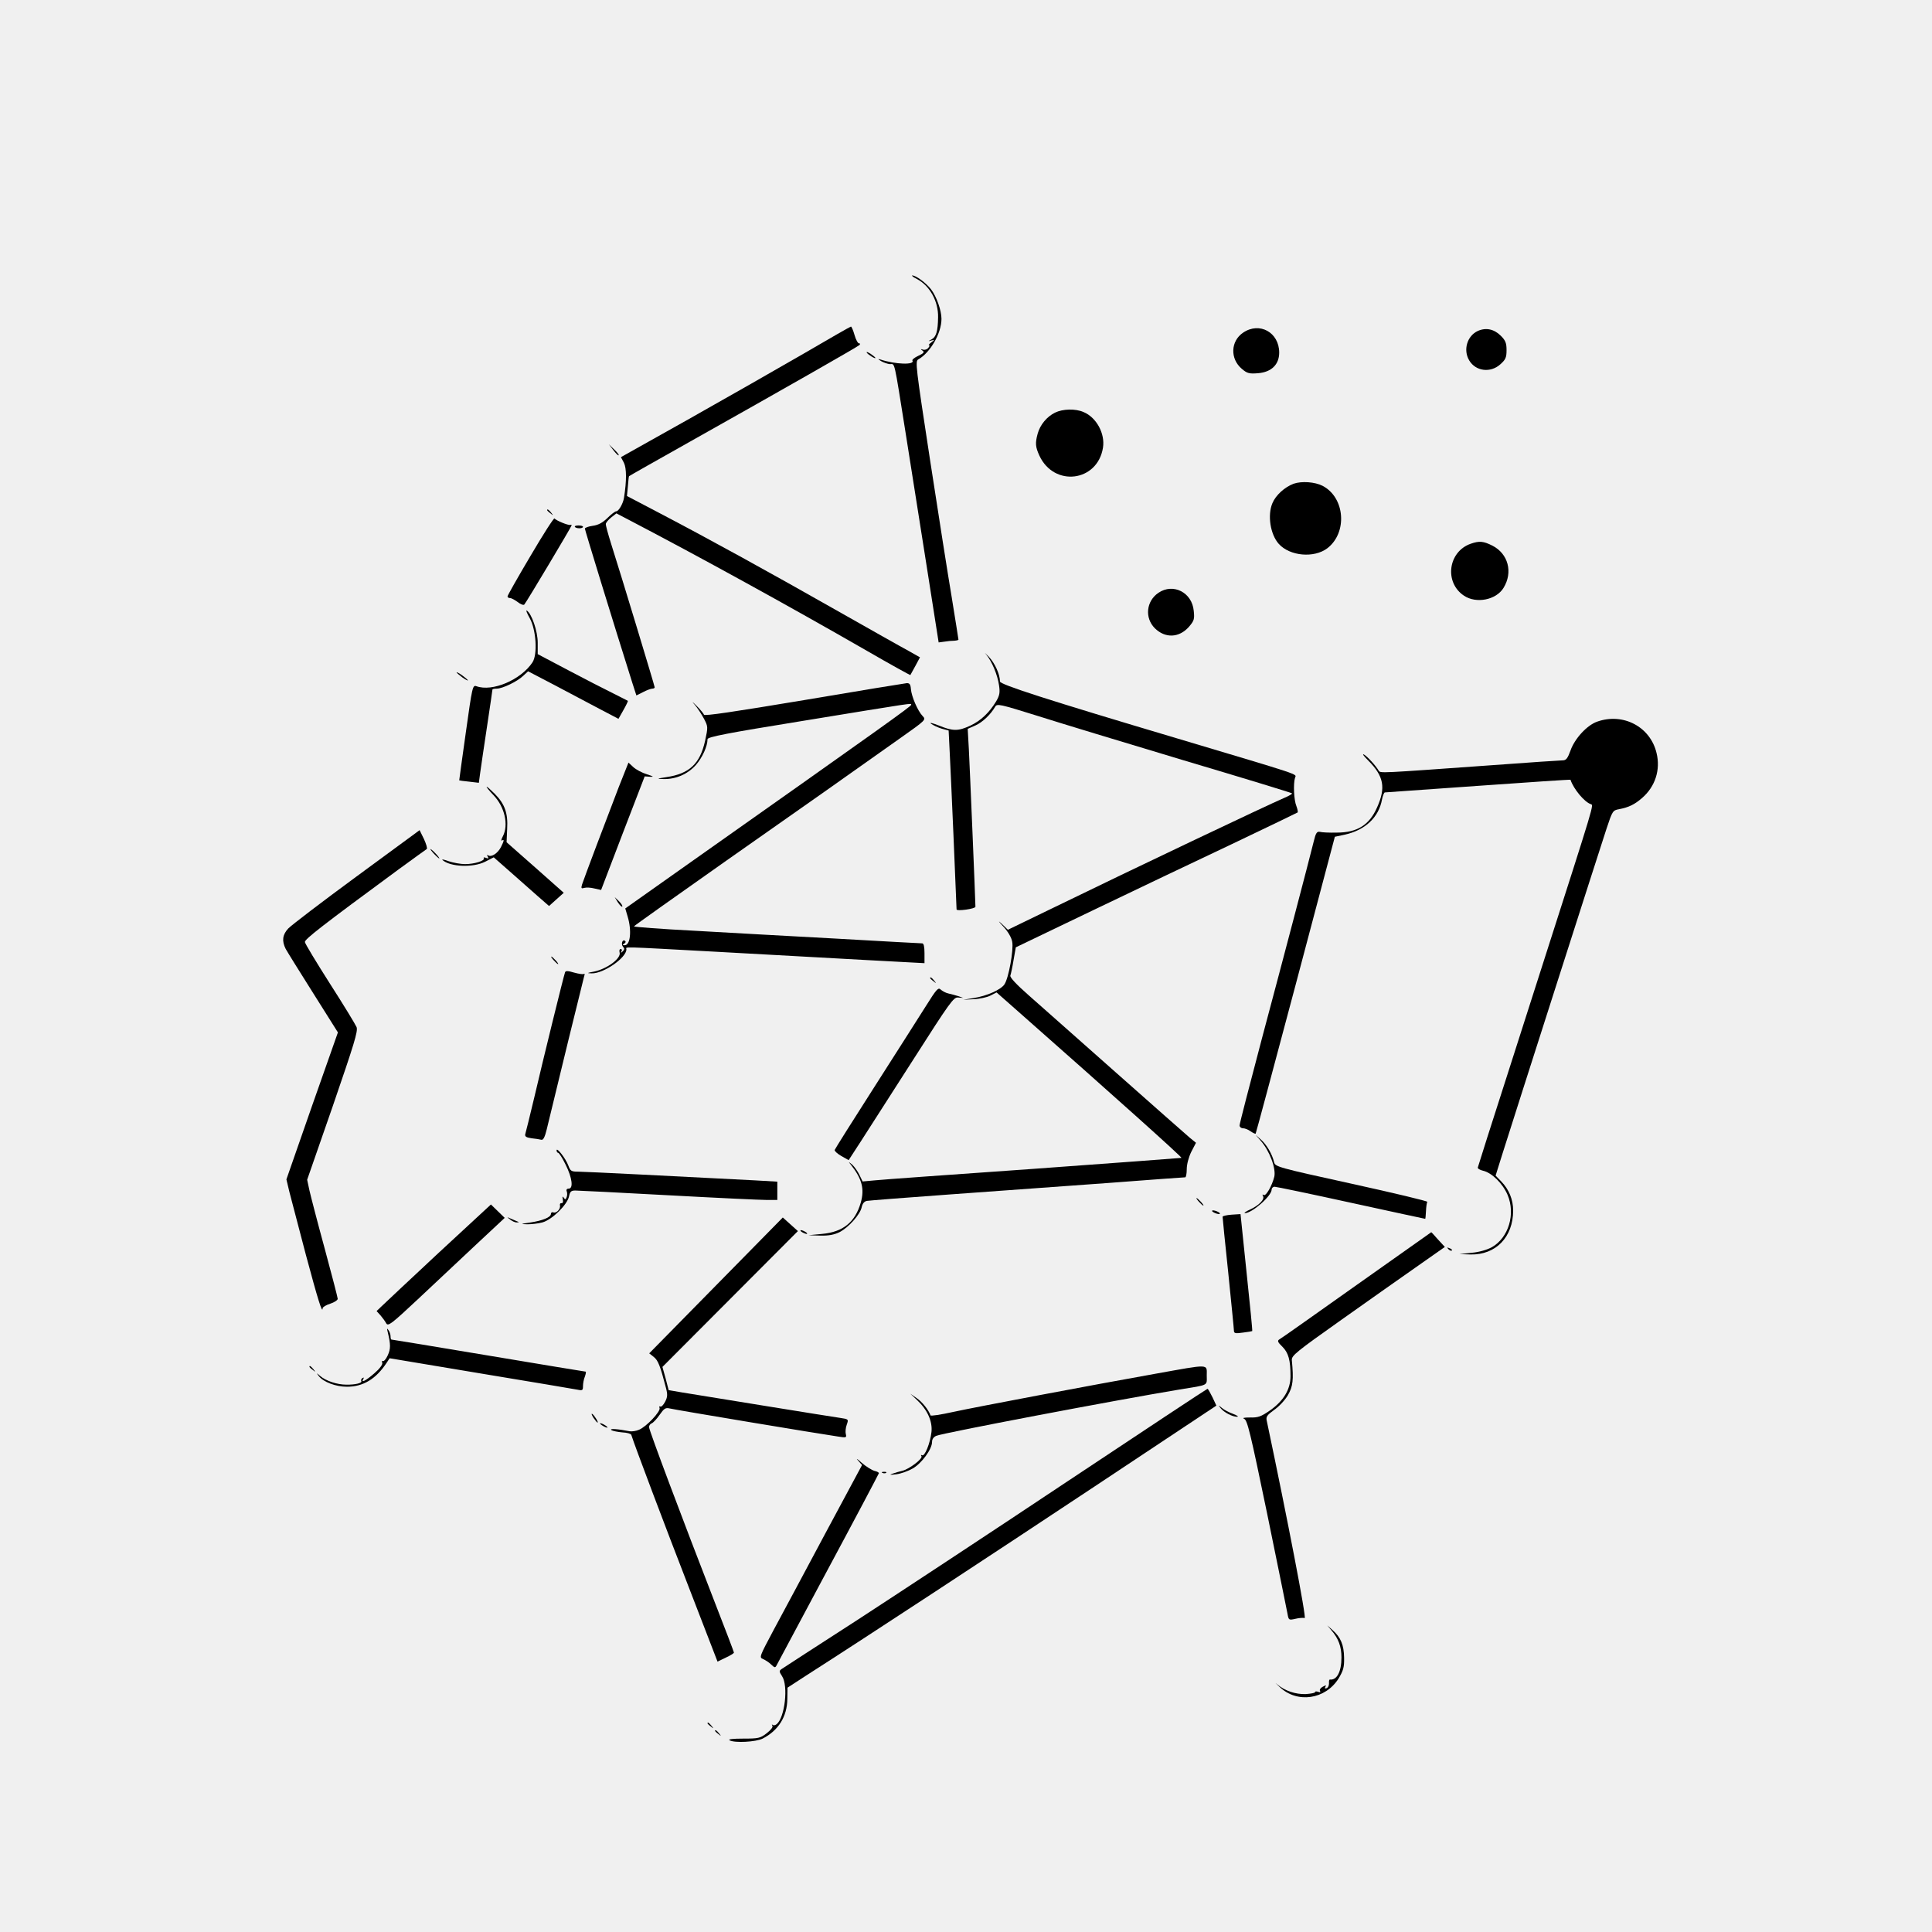
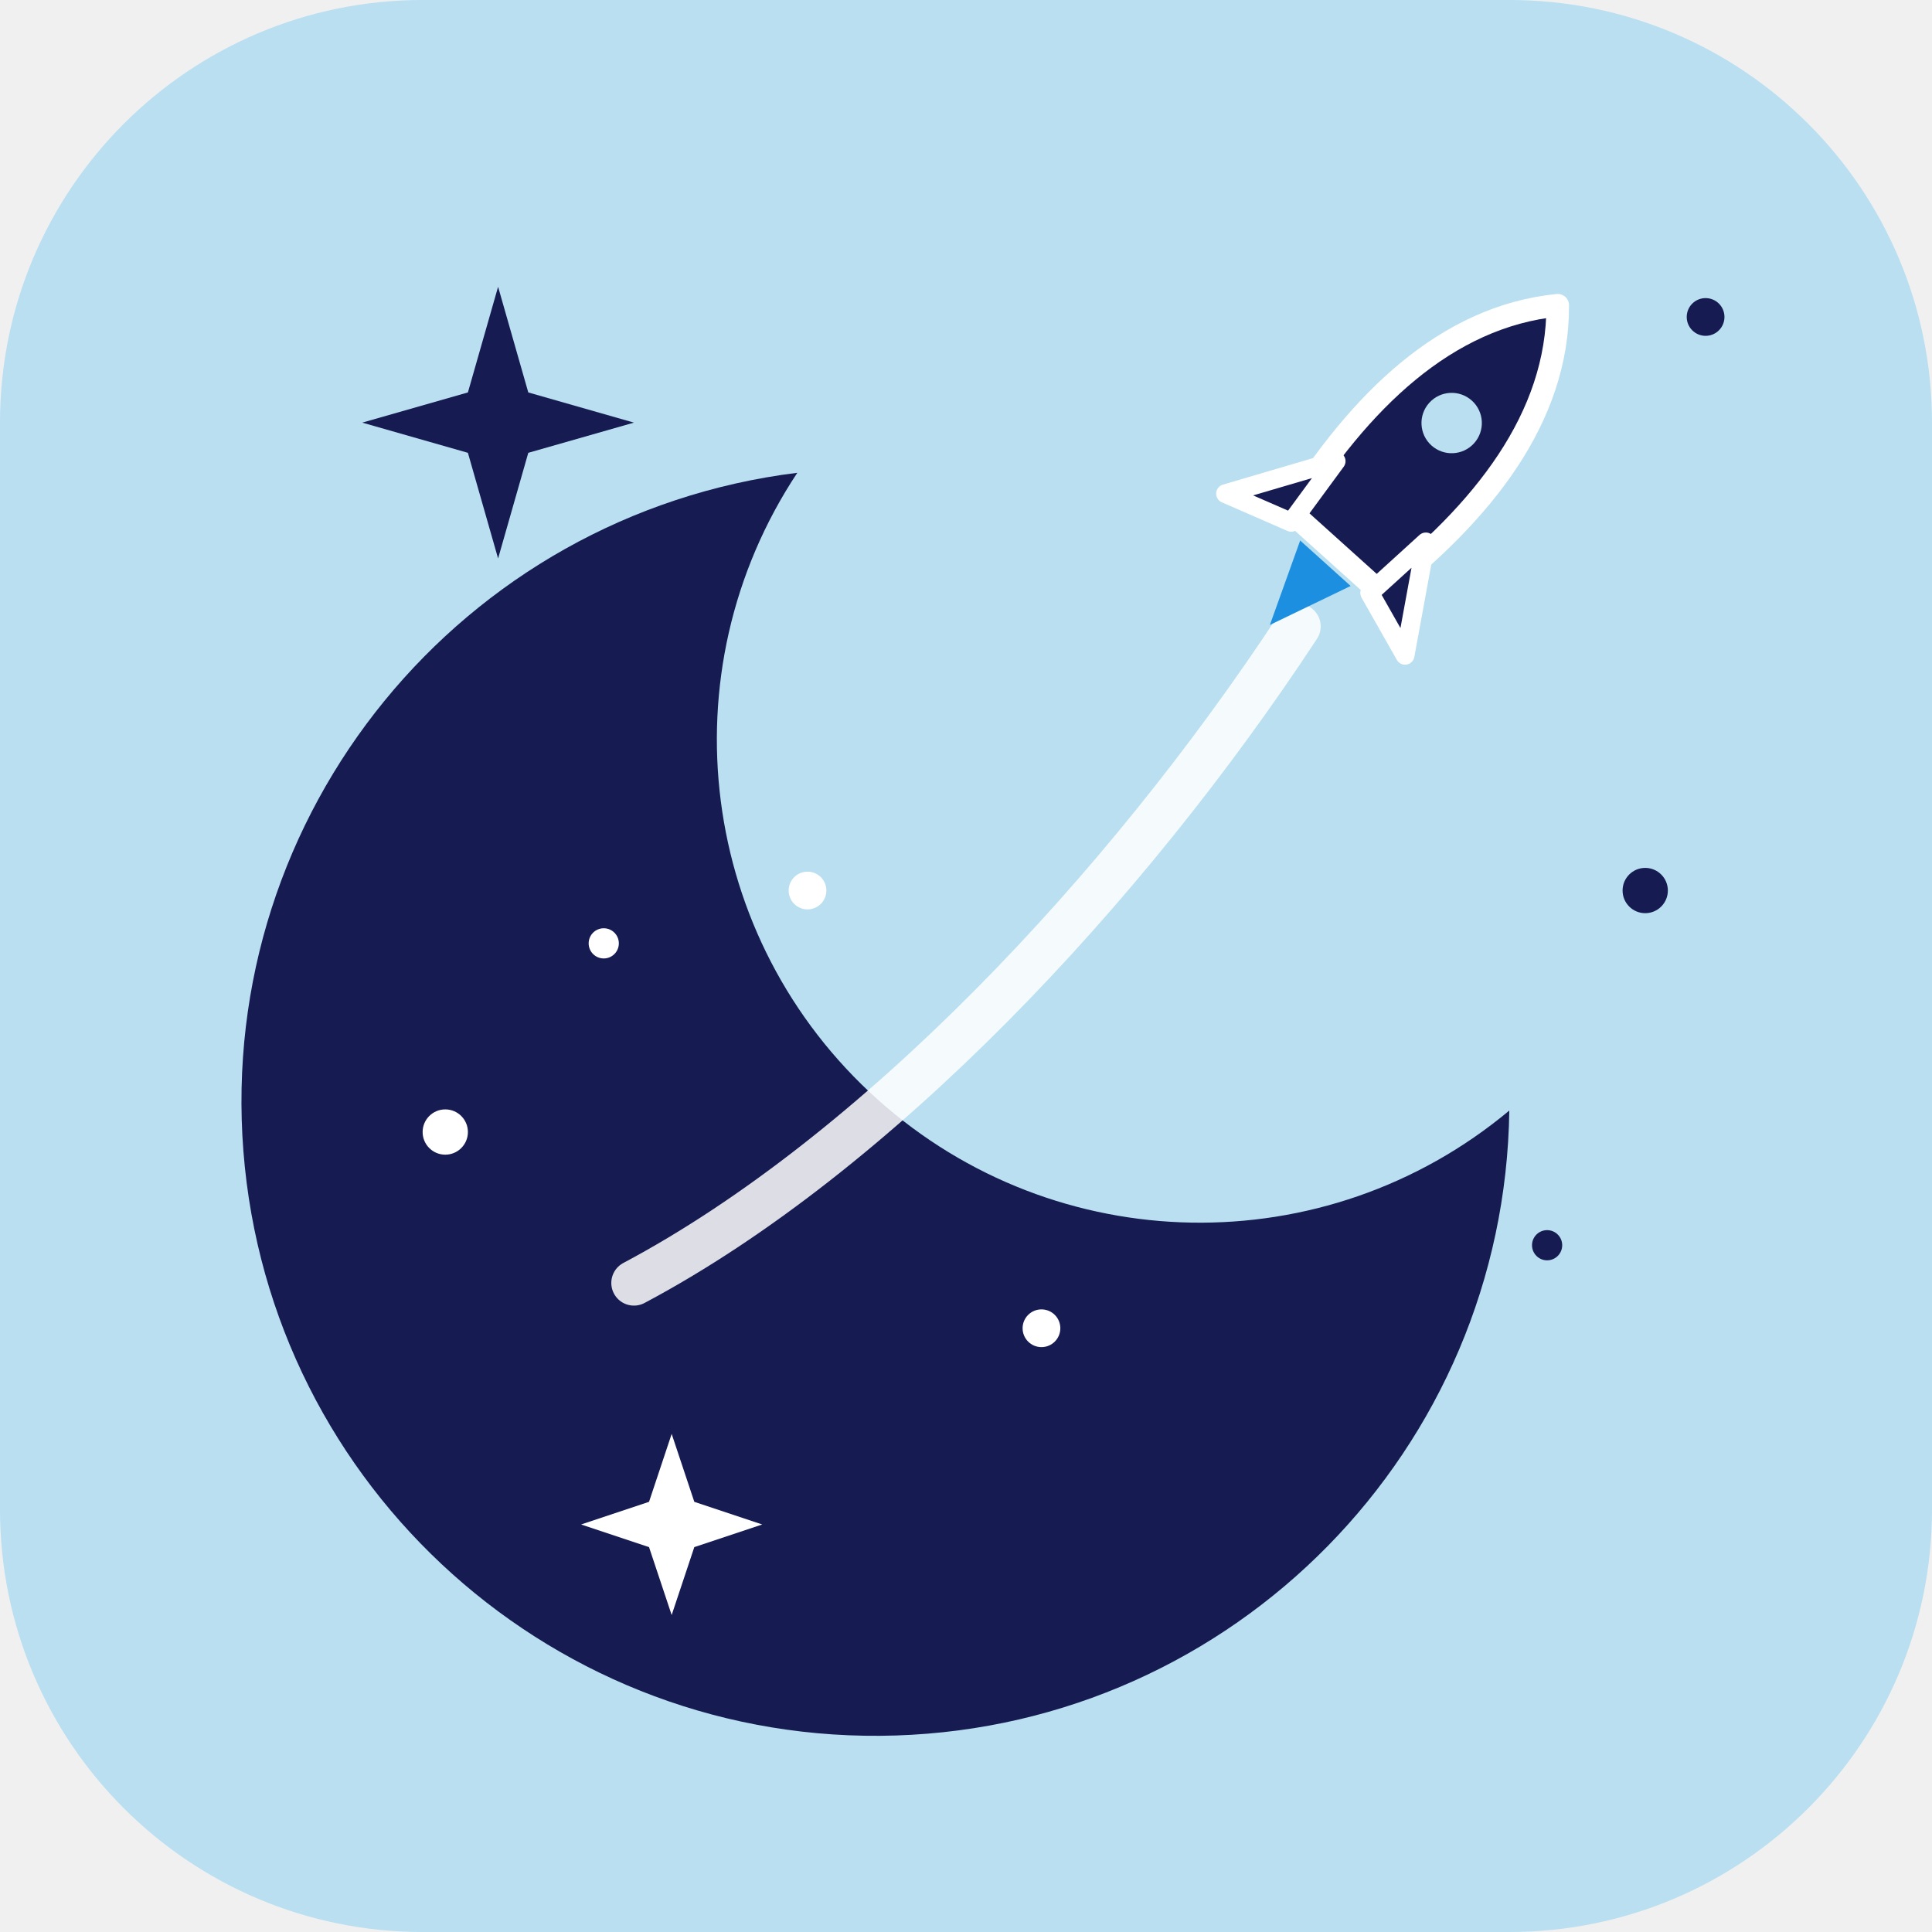
- <svg xmlns="http://www.w3.org/2000/svg" version="1.0" width="1024pt" height="1024pt" viewBox="0 0 1024 1024" preserveAspectRatio="xMidYMid meet">
-   <g transform="translate(0,1024) scale(0.1,-0.1)" fill="#000000" stroke="none">
-     <path d="M4862 8760 c67 -36 112 -118 110 -202 -1 -74 -10 -104 -35 -117 -19 -10 -19 -11 -2 -6 20 5 20 5 1 -10 -11 -8 -16 -15 -12 -15 5 0 3 -6 -4 -14 -6 -8 -19 -12 -28 -9 -14 4 -14 3 -3 -5 12 -8 8 -14 -22 -28 -20 -9 -34 -21 -31 -25 15 -24 -90 -21 -171 6 -14 4 -12 2 5 -9 14 -8 35 -15 47 -16 27 0 20 31 83 -365 28 -176 79 -498 113 -715 l62 -395 30 4 c17 3 40 5 53 5 12 1 22 3 22 6 0 3 -16 102 -35 220 -20 118 -72 449 -116 735 -75 490 -79 521 -62 530 64 36 123 139 123 215 0 44 -26 118 -55 156 -27 35 -80 74 -100 74 -5 -1 7 -10 27 -20z" />
-     <path d="M4260 8366 c-135 -78 -408 -234 -607 -346 l-362 -203 16 -30 c14 -29 15 -94 0 -187 -5 -30 -28 -70 -41 -70 -6 0 -27 -16 -47 -36 -26 -25 -48 -37 -78 -41 -22 -3 -41 -10 -41 -15 0 -7 149 -493 252 -819 l21 -65 36 18 c19 10 41 18 48 18 7 0 13 3 13 7 0 7 -178 595 -231 761 -16 51 -29 98 -28 105 0 6 13 22 28 34 l28 22 69 -36 c362 -189 839 -451 1258 -692 126 -73 230 -130 231 -129 1 2 13 24 27 49 l24 45 -60 34 c-34 18 -209 117 -391 220 -347 197 -659 369 -936 514 l-166 87 5 52 c2 29 5 53 6 53 0 1 145 83 321 182 502 282 889 503 900 513 5 6 5 9 -2 9 -6 0 -17 20 -24 45 -7 25 -16 45 -19 44 -3 0 -115 -64 -250 -143z" />
-     <path d="M6589 8477 c-67 -45 -70 -139 -7 -192 28 -24 39 -27 87 -23 70 6 111 46 111 109 0 107 -104 165 -191 106z" />
-     <path d="M7833 8486 c-57 -26 -79 -101 -46 -156 34 -58 113 -68 165 -21 28 25 33 36 33 75 0 37 -5 51 -30 76 -36 36 -79 45 -122 26z" />
-     <path d="M4594 8371 c7 -11 46 -35 46 -28 0 3 -12 12 -26 22 -15 9 -23 12 -20 6z" />
-     <path d="M5592 8053 c-43 -21 -79 -64 -92 -111 -14 -51 -12 -71 9 -117 78 -168 308 -139 337 42 12 75 -35 161 -103 189 -43 19 -110 17 -151 -3z" />
-     <path d="M3251 7854 c13 -17 26 -30 28 -27 3 2 -8 16 -24 31 l-28 27 24 -31z" />
-     <path d="M6856 7676 c-47 -18 -94 -60 -112 -103 -27 -64 -11 -166 34 -216 59 -65 187 -76 257 -23 108 83 94 269 -25 331 -41 21 -111 26 -154 11z" />
-     <path d="M2900 7536 c0 -2 8 -10 18 -17 15 -13 16 -12 3 4 -13 16 -21 21 -21 13z" />
-     <path d="M2812 7294 c-67 -113 -122 -210 -122 -215 0 -5 6 -9 14 -9 7 0 25 -10 40 -21 15 -12 31 -18 35 -13 11 12 251 414 251 420 0 2 -3 3 -7 2 -11 -4 -77 24 -84 34 -3 5 -60 -84 -127 -198z" />
-     <path d="M3047 7448 c2 -5 13 -8 24 -8 10 0 19 3 19 8 0 4 -11 7 -24 7 -13 0 -22 -3 -19 -7z" />
-     <path d="M7795 7358 c-120 -42 -141 -205 -36 -275 65 -44 171 -23 210 41 51 83 25 181 -59 224 -48 24 -69 26 -115 10z" />
-     <path d="M6140 7098 c-65 -44 -74 -133 -19 -188 55 -54 128 -51 180 7 28 33 31 41 26 86 -9 97 -109 148 -187 95z" />
-     <path d="M2808 6963 c34 -62 42 -192 14 -234 -62 -93 -213 -157 -297 -126 -20 7 -22 -2 -56 -245 -20 -139 -35 -253 -35 -254 1 -1 24 -4 53 -7 l51 -6 7 52 c4 29 20 139 36 244 16 106 29 195 29 198 0 3 10 5 23 5 32 1 107 37 139 67 l27 25 138 -72 c76 -40 184 -97 240 -127 l101 -53 26 46 c15 26 25 48 24 49 -2 2 -37 19 -78 40 -41 20 -148 75 -237 122 l-163 86 0 61 c0 60 -32 154 -58 170 -6 4 1 -15 16 -41z" />
-     <path d="M5227 6771 c30 -36 60 -107 68 -163 6 -39 3 -54 -15 -85 -37 -61 -82 -103 -137 -129 -65 -30 -92 -30 -168 1 -33 13 -51 17 -40 9 11 -8 36 -20 56 -26 l37 -10 6 -122 c5 -89 35 -785 36 -826 0 -11 100 3 100 14 0 29 -30 743 -35 837 l-6 106 41 18 c38 17 81 58 105 100 10 16 25 13 220 -48 116 -37 466 -143 779 -237 313 -93 572 -172 574 -175 3 -2 -15 -13 -39 -23 -106 -46 -784 -368 -1240 -590 l-227 -110 -33 32 c-21 19 -18 14 8 -14 26 -28 44 -59 48 -82 8 -43 -19 -192 -41 -225 -18 -28 -93 -62 -164 -73 l-55 -9 55 3 c31 1 71 10 89 19 l33 17 128 -113 c483 -426 858 -762 852 -764 -4 -1 -356 -27 -782 -58 -426 -30 -805 -57 -842 -61 l-66 -6 -17 35 c-9 19 -26 43 -38 54 -22 18 -22 18 -6 -2 58 -74 72 -127 51 -200 -30 -103 -94 -155 -205 -165 l-72 -7 63 -2 c45 -1 74 5 101 18 49 25 110 94 118 132 4 19 13 31 27 34 11 2 215 18 451 35 237 17 610 44 829 60 220 17 403 30 408 30 4 0 8 19 8 43 0 26 10 63 24 92 l25 48 -32 26 c-17 14 -193 170 -392 346 -198 176 -407 360 -463 410 -66 58 -100 95 -97 104 3 8 11 45 17 82 l12 68 400 192 c221 106 556 266 745 355 189 90 346 166 349 168 2 3 -1 18 -7 34 -13 31 -17 118 -7 150 7 21 49 7 -624 208 -689 205 -940 286 -940 302 0 38 -27 97 -59 131 -20 20 -26 26 -14 12z" />
-     <path d="M2420 6676 c0 -2 14 -14 30 -26 17 -12 30 -19 30 -16 0 2 -13 14 -30 26 -16 12 -30 19 -30 16z" />
-     <path d="M4260 6529 c-372 -62 -526 -85 -529 -77 -2 7 -20 28 -40 48 -22 22 -26 24 -9 5 14 -16 36 -50 49 -74 22 -42 22 -44 6 -118 -27 -121 -83 -174 -205 -192 -52 -8 -53 -9 -16 -10 66 -2 129 26 172 74 35 40 62 100 62 137 0 12 102 32 498 96 618 101 582 96 581 86 0 -8 -143 -110 -1170 -835 l-345 -244 13 -44 c22 -74 14 -151 -16 -151 -13 0 -13 2 -2 9 8 5 9 11 3 15 -14 9 -22 -20 -9 -33 8 -8 7 -14 -2 -23 -11 -10 -13 -10 -7 0 4 6 2 12 -4 12 -6 0 -9 -8 -6 -18 10 -31 -67 -88 -137 -102 -37 -7 -38 -8 -11 -9 62 -2 184 82 184 127 0 15 -50 16 485 -13 253 -14 603 -33 778 -43 l317 -17 0 53 c0 35 -4 52 -12 52 -7 0 -211 11 -453 25 -242 13 -583 32 -757 42 -175 9 -318 20 -318 23 1 3 222 160 492 350 475 333 628 441 920 648 136 96 137 97 118 117 -26 27 -59 104 -62 143 -2 25 -7 32 -23 31 -11 -1 -256 -41 -545 -90z" />
-     <path d="M8465 6415 c-54 -19 -119 -90 -141 -153 -15 -41 -23 -52 -41 -52 -12 0 -176 -11 -365 -25 -615 -44 -602 -44 -611 -29 -16 27 -60 75 -78 85 -11 5 0 -9 24 -33 81 -82 93 -142 46 -247 -41 -94 -106 -134 -214 -134 -38 -1 -79 1 -89 4 -16 3 -22 -5 -33 -51 -30 -121 -161 -619 -274 -1042 -65 -246 -119 -454 -119 -463 0 -8 8 -15 18 -15 10 0 28 -7 40 -16 13 -9 25 -14 27 -13 2 2 97 357 212 789 l208 785 52 11 c109 24 181 92 198 187 4 20 11 37 15 37 4 0 227 16 496 35 268 19 488 34 488 32 16 -49 74 -118 107 -129 17 -6 25 23 -254 -848 -135 -421 -266 -832 -293 -915 -26 -82 -49 -155 -51 -162 -3 -6 10 -14 27 -18 46 -10 104 -67 130 -127 44 -102 6 -229 -84 -279 -24 -13 -67 -26 -106 -29 l-65 -7 59 -2 c134 -3 226 92 226 233 0 58 -22 111 -62 153 l-31 32 37 118 c70 222 517 1618 550 1718 32 97 34 100 67 106 52 10 83 25 123 60 69 60 98 149 76 238 -33 139 -177 215 -315 166z" />
-     <path d="M3279 6067 c-64 -166 -184 -484 -194 -515 -6 -20 -4 -23 12 -18 10 3 34 2 53 -3 l36 -8 115 301 116 301 29 -2 c22 -1 17 2 -17 13 -26 8 -58 25 -72 38 l-26 24 -52 -131z" />
-     <path d="M2615 6026 c60 -62 82 -158 50 -219 -8 -15 -10 -25 -5 -22 14 9 12 -1 -5 -35 -17 -33 -50 -54 -67 -44 -7 5 -8 3 -3 -6 6 -10 4 -12 -9 -7 -9 4 -15 3 -12 -2 8 -13 -50 -31 -99 -31 -23 0 -62 7 -86 15 -24 9 -39 12 -34 7 41 -37 162 -42 227 -9 l45 23 84 -74 c46 -41 112 -99 146 -129 l63 -55 39 35 39 35 -151 134 -152 134 3 70 c5 84 -12 132 -66 187 -20 20 -39 37 -42 37 -4 0 12 -20 35 -44z" />
-     <path d="M1889 5594 c-184 -135 -346 -259 -361 -275 -31 -33 -35 -66 -14 -108 8 -15 74 -121 146 -235 l131 -208 -137 -389 -136 -390 16 -67 c10 -37 49 -186 87 -332 64 -239 88 -316 89 -284 0 6 18 17 40 24 22 7 40 19 40 26 0 6 -31 126 -69 266 -38 139 -74 278 -81 309 l-12 56 136 391 c113 329 134 396 126 418 -6 14 -69 118 -141 230 -72 113 -132 212 -133 221 -1 15 90 86 498 386 77 56 143 104 148 107 4 3 -3 27 -15 53 l-23 47 -335 -246z" />
-     <path d="M2300 5715 c13 -14 26 -25 28 -25 3 0 -5 11 -18 25 -13 14 -26 25 -28 25 -3 0 5 -11 18 -25z" />
-     <path d="M3275 5457 c10 -15 20 -25 23 -22 3 3 -5 16 -17 28 l-23 22 17 -28z" />
-     <path d="M2935 5150 c10 -11 20 -20 23 -20 3 0 -3 9 -13 20 -10 11 -20 20 -23 20 -3 0 3 -9 13 -20z" />
-     <path d="M2995 5087 c-7 -18 -118 -469 -164 -667 -23 -96 -44 -182 -47 -191 -3 -12 4 -18 33 -22 21 -2 44 -6 52 -8 10 -3 19 14 29 56 49 205 193 793 198 810 4 11 3 17 -1 13 -4 -3 -27 0 -52 7 -33 10 -45 10 -48 2z" />
-     <path d="M4930 5056 c0 -2 8 -10 18 -17 15 -13 16 -12 3 4 -13 16 -21 21 -21 13z" />
-     <path d="M4907 4907 c-35 -56 -158 -248 -272 -427 -114 -178 -209 -329 -211 -335 -2 -5 14 -20 35 -32 l39 -22 63 97 c34 53 159 248 277 432 198 310 216 335 240 333 l27 -2 -25 9 c-14 4 -37 11 -52 14 -15 3 -33 13 -42 21 -13 13 -22 3 -79 -88z" />
-     <path d="M6681 4195 c48 -54 83 -148 73 -192 -12 -48 -44 -104 -56 -97 -7 5 -8 3 -4 -5 11 -17 -21 -50 -69 -72 -22 -10 -34 -19 -27 -19 38 0 142 91 142 125 0 8 7 15 16 15 8 0 191 -38 405 -85 215 -47 391 -85 393 -85 1 0 3 18 4 41 1 22 4 44 7 49 2 4 -178 47 -401 96 -392 86 -405 90 -411 114 -10 43 -40 94 -70 120 l-28 25 26 -30z" />
-     <path d="M2950 4143 c0 -7 4 -13 8 -13 5 0 23 -28 40 -63 35 -70 42 -127 16 -127 -10 0 -14 -6 -10 -15 3 -8 3 -22 -1 -31 -5 -13 -8 -13 -15 -2 -7 9 -8 7 -5 -9 3 -14 0 -21 -7 -20 -6 1 -10 -4 -8 -12 4 -19 -19 -43 -35 -37 -7 3 -13 -1 -13 -8 0 -18 -45 -36 -112 -46 -50 -7 -51 -8 -13 -9 22 0 58 4 80 10 51 14 132 94 141 138 5 25 11 31 33 31 14 0 235 -11 491 -25 256 -14 491 -25 523 -25 l57 0 0 49 0 48 -122 7 c-384 20 -899 46 -933 46 -37 0 -42 3 -53 33 -14 37 -61 98 -62 80z" />
-     <path d="M6355 3870 c10 -11 20 -20 23 -20 3 0 -3 9 -13 20 -10 11 -20 20 -23 20 -3 0 3 -9 13 -20z" />
-     <path d="M2323 3598 c-153 -143 -289 -270 -302 -283 l-25 -24 21 -23 c11 -13 25 -32 30 -42 10 -17 27 -4 167 127 86 81 225 211 309 290 l152 142 -37 36 -36 35 -279 -258z" />
-     <path d="M6425 3820 c3 -4 14 -10 25 -13 11 -3 18 -2 15 3 -3 4 -14 10 -25 13 -11 3 -18 2 -15 -3z" />
-     <path d="M6528 3802 c-27 -2 -48 -7 -48 -11 0 -5 13 -138 30 -297 16 -159 30 -297 30 -306 0 -15 7 -17 48 -11 26 3 48 7 49 8 2 1 -12 141 -30 311 l-32 309 -47 -3z" />
-     <path d="M2704 3776 c11 -9 27 -16 35 -15 14 0 14 1 1 6 -8 3 -24 10 -35 15 -20 9 -20 9 -1 -6z" />
-     <path d="M3795 3427 l-354 -360 24 -19 c23 -18 34 -46 65 -165 9 -35 8 -48 -5 -73 -9 -17 -20 -28 -25 -25 -6 3 -7 0 -4 -8 6 -18 -70 -99 -109 -115 -16 -7 -38 -10 -50 -8 -59 12 -111 16 -96 6 8 -5 35 -10 58 -12 24 -1 45 -7 47 -13 17 -55 184 -497 306 -811 l151 -391 43 21 c24 11 44 23 44 27 0 3 -45 122 -101 265 -170 437 -349 914 -349 930 0 8 6 17 14 20 8 3 27 23 42 45 24 34 31 39 53 34 26 -7 808 -137 893 -149 43 -7 46 -6 41 13 -3 11 -1 34 5 50 10 29 10 29 -36 36 -45 6 -690 111 -838 135 l-70 12 -16 62 -17 61 359 360 359 360 -40 36 -40 36 -354 -360z" />
-     <path d="M4250 3710 c8 -5 20 -10 25 -10 6 0 3 5 -5 10 -8 5 -19 10 -25 10 -5 0 -3 -5 5 -10z" />
-     <path d="M7190 3429 c-217 -154 -401 -284 -409 -288 -12 -7 -9 -15 16 -39 32 -32 43 -71 43 -156 0 -70 -37 -131 -108 -181 -49 -34 -64 -39 -107 -38 -30 0 -42 -2 -31 -7 17 -6 33 -72 122 -502 56 -272 104 -511 108 -531 6 -34 7 -35 42 -27 20 5 42 6 49 4 11 -4 -90 520 -201 1046 -5 21 2 30 39 57 25 17 58 52 73 78 27 47 31 81 21 186 -2 24 23 44 263 214 146 104 329 232 407 287 l141 99 -36 39 c-19 22 -36 40 -36 39 -1 -1 -179 -127 -396 -280z" />
-     <path d="M7677 3619 c7 -7 15 -10 18 -7 3 3 -2 9 -12 12 -14 6 -15 5 -6 -5z" />
-     <path d="M2055 3180 c16 -67 16 -89 0 -124 -9 -20 -21 -33 -26 -30 -5 3 -6 -1 -3 -9 3 -9 -13 -31 -42 -56 -45 -39 -73 -54 -58 -29 4 7 3 8 -5 4 -6 -4 -9 -11 -6 -16 6 -10 -31 -20 -80 -19 -48 0 -108 20 -138 46 -21 18 -21 18 -7 -1 24 -31 90 -56 149 -56 86 0 154 41 211 128 l15 23 485 -81 c267 -44 497 -83 513 -86 24 -5 27 -3 27 20 0 13 4 36 10 50 5 14 7 26 4 26 -2 0 -234 38 -514 85 -280 47 -512 85 -515 85 -3 0 -5 8 -5 18 0 9 -5 24 -11 32 -8 12 -9 9 -4 -10z" />
-     <path d="M1640 2996 c0 -2 8 -10 18 -17 15 -13 16 -12 3 4 -13 16 -21 21 -21 13z" />
-     <path d="M6125 2959 c-336 -60 -946 -175 -1075 -203 -63 -14 -116 -22 -118 -18 -10 29 -45 73 -74 92 l-33 23 36 -34 c55 -52 82 -113 76 -169 -7 -60 -36 -132 -50 -123 -6 3 -7 1 -3 -5 8 -14 -67 -70 -103 -78 -14 -3 -37 -10 -51 -15 -18 -6 -13 -7 20 -3 25 3 64 17 88 31 47 27 102 102 102 140 0 15 8 27 23 33 35 15 939 187 1287 245 161 26 146 19 146 75 0 62 20 61 -271 9z" />
-     <path d="M5663 2392 c-402 -268 -905 -599 -1117 -737 -213 -137 -394 -255 -403 -261 -14 -10 -14 -13 2 -38 34 -51 15 -218 -28 -254 -8 -7 -18 -8 -22 -4 -5 4 -5 2 -1 -5 4 -7 -9 -23 -31 -40 -34 -26 -43 -28 -124 -28 -54 0 -82 -3 -72 -9 27 -15 139 -9 175 9 84 43 130 117 131 210 l1 60 100 65 c336 215 966 629 1527 1001 l646 429 -21 45 c-12 24 -23 44 -26 44 -3 0 -334 -219 -737 -487z" />
-     <path d="M6469 2777 c18 -23 64 -47 88 -46 10 0 0 7 -21 15 -22 8 -49 22 -60 32 -20 16 -20 16 -7 -1z" />
-     <path d="M3145 2726 c10 -14 19 -26 22 -26 7 0 -17 39 -28 46 -6 3 -3 -5 6 -20z" />
-     <path d="M3180 2696 c0 -3 9 -10 20 -16 11 -6 20 -8 20 -6 0 3 -9 10 -20 16 -11 6 -20 8 -20 6z" />
-     <path d="M4547 2500 l22 -25 -196 -365 c-107 -201 -230 -430 -273 -510 -74 -139 -77 -145 -56 -153 11 -5 31 -17 43 -29 20 -19 22 -19 31 -1 5 10 111 208 235 440 189 352 288 540 305 574 2 4 -9 10 -23 13 -14 4 -45 23 -68 43 -23 21 -32 26 -20 13z" />
-     <path d="M4678 2433 c7 -3 16 -2 19 1 4 3 -2 6 -13 5 -11 0 -14 -3 -6 -6z" />
-     <path d="M7056 1600 c38 -44 54 -87 54 -145 0 -75 -24 -121 -61 -117 -4 1 -6 -8 -5 -20 0 -12 -5 -23 -13 -26 -9 -3 -11 0 -6 8 6 9 3 9 -14 0 -12 -6 -18 -16 -15 -22 5 -7 1 -9 -9 -5 -10 3 -17 3 -17 -2 0 -4 -22 -8 -49 -10 -54 -2 -111 17 -152 52 -14 12 -8 6 13 -14 93 -89 243 -67 313 45 25 42 30 59 29 110 -1 68 -18 108 -61 146 l-28 25 21 -25z" />
-     <path d="M3750 1106 c0 -2 8 -10 18 -17 15 -13 16 -12 3 4 -13 16 -21 21 -21 13z" />
-     <path d="M3790 1066 c0 -2 8 -10 18 -17 15 -13 16 -12 3 4 -13 16 -21 21 -21 13z" />
+ <svg xmlns="http://www.w3.org/2000/svg" viewBox="0 0 512 512" role="img" aria-label="Future Vision Development SPC">
+   <rect width="512" height="512" rx="112" fill="#b9dff1" />
+   <path d="M211.3 125.29 A168 168 0 1 0 399.98 294.31 A128 128 0 0 1 211.3 125.29 Z" fill="#161b52" />
+   <path d="M168 340 C 232 306, 298 236, 344 166" fill="none" stroke="#ffffff" stroke-opacity="0.85" stroke-width="12" stroke-linecap="round" />
+   <g transform="translate(374 124) rotate(42)">
+     <path d="M0 -58 C 20 -36, 22 -4, 16 30 L -16 30 C -22 -4, -20 -36, 0 -58 Z" fill="#161b52" stroke="#ffffff" stroke-width="6" stroke-linejoin="round" />
+     <circle cx="0" cy="-16" r="8" fill="#b9dff1" />
+     <path d="M-16 12 L -32 38 L -14 32 Z M16 12 L 32 38 L 14 32 Z" fill="#161b52" stroke="#ffffff" stroke-width="5" stroke-linejoin="round" />
+     <path d="M-9 34 L 0 56 L 9 34 Z" fill="#1d8fe0" />
+   </g>
+   <path d="M132 76 l8 28 28 8 -28 8 -8 28 -8 -28 -28 -8 28 -8 z" fill="#161b52" />
+   <path d="M178 380 l6 18 18 6 -18 6 -6 18 -6 -18 -18 -6 18 -6 z" fill="#ffffff" />
+   <g fill="#ffffff">
+     <circle cx="118" cy="300" r="6" />
+     <circle cx="214" cy="236" r="5" />
+     <circle cx="160" cy="250" r="4" />
+     <circle cx="276" cy="352" r="5" />
+   </g>
+   <g fill="#161b52">
+     <circle cx="436" cy="236" r="6" />
+     <circle cx="410" cy="330" r="4" />
+     <circle cx="452" cy="84" r="5" />
  </g>
</svg>
